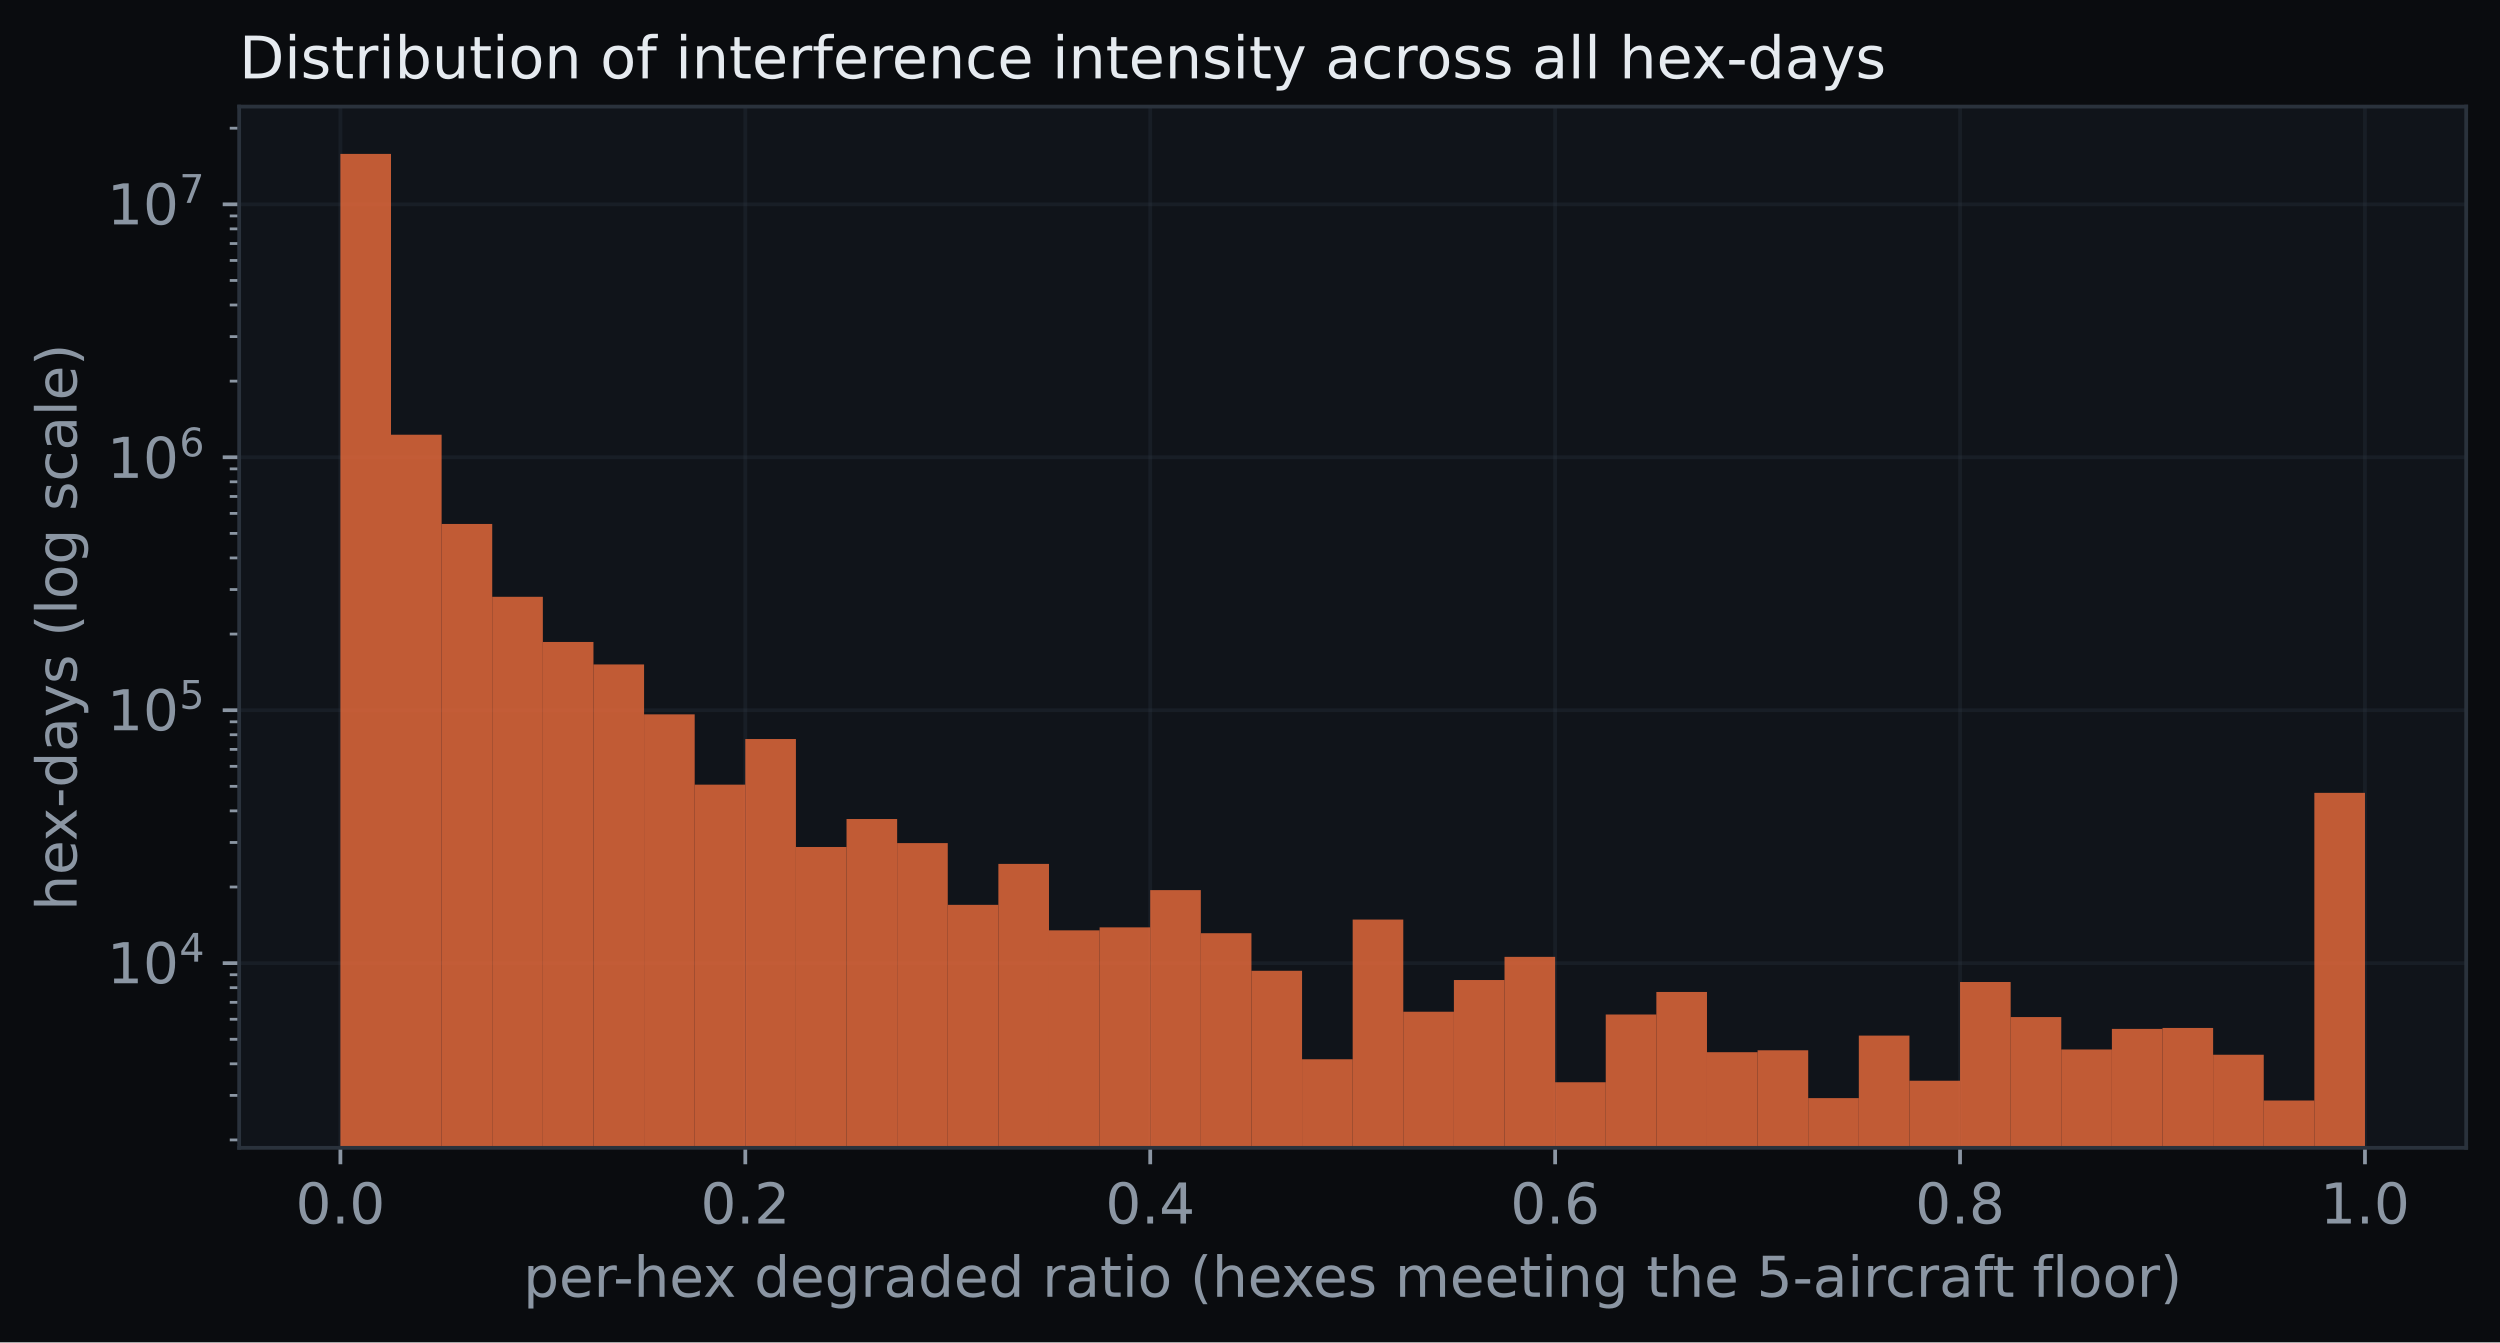
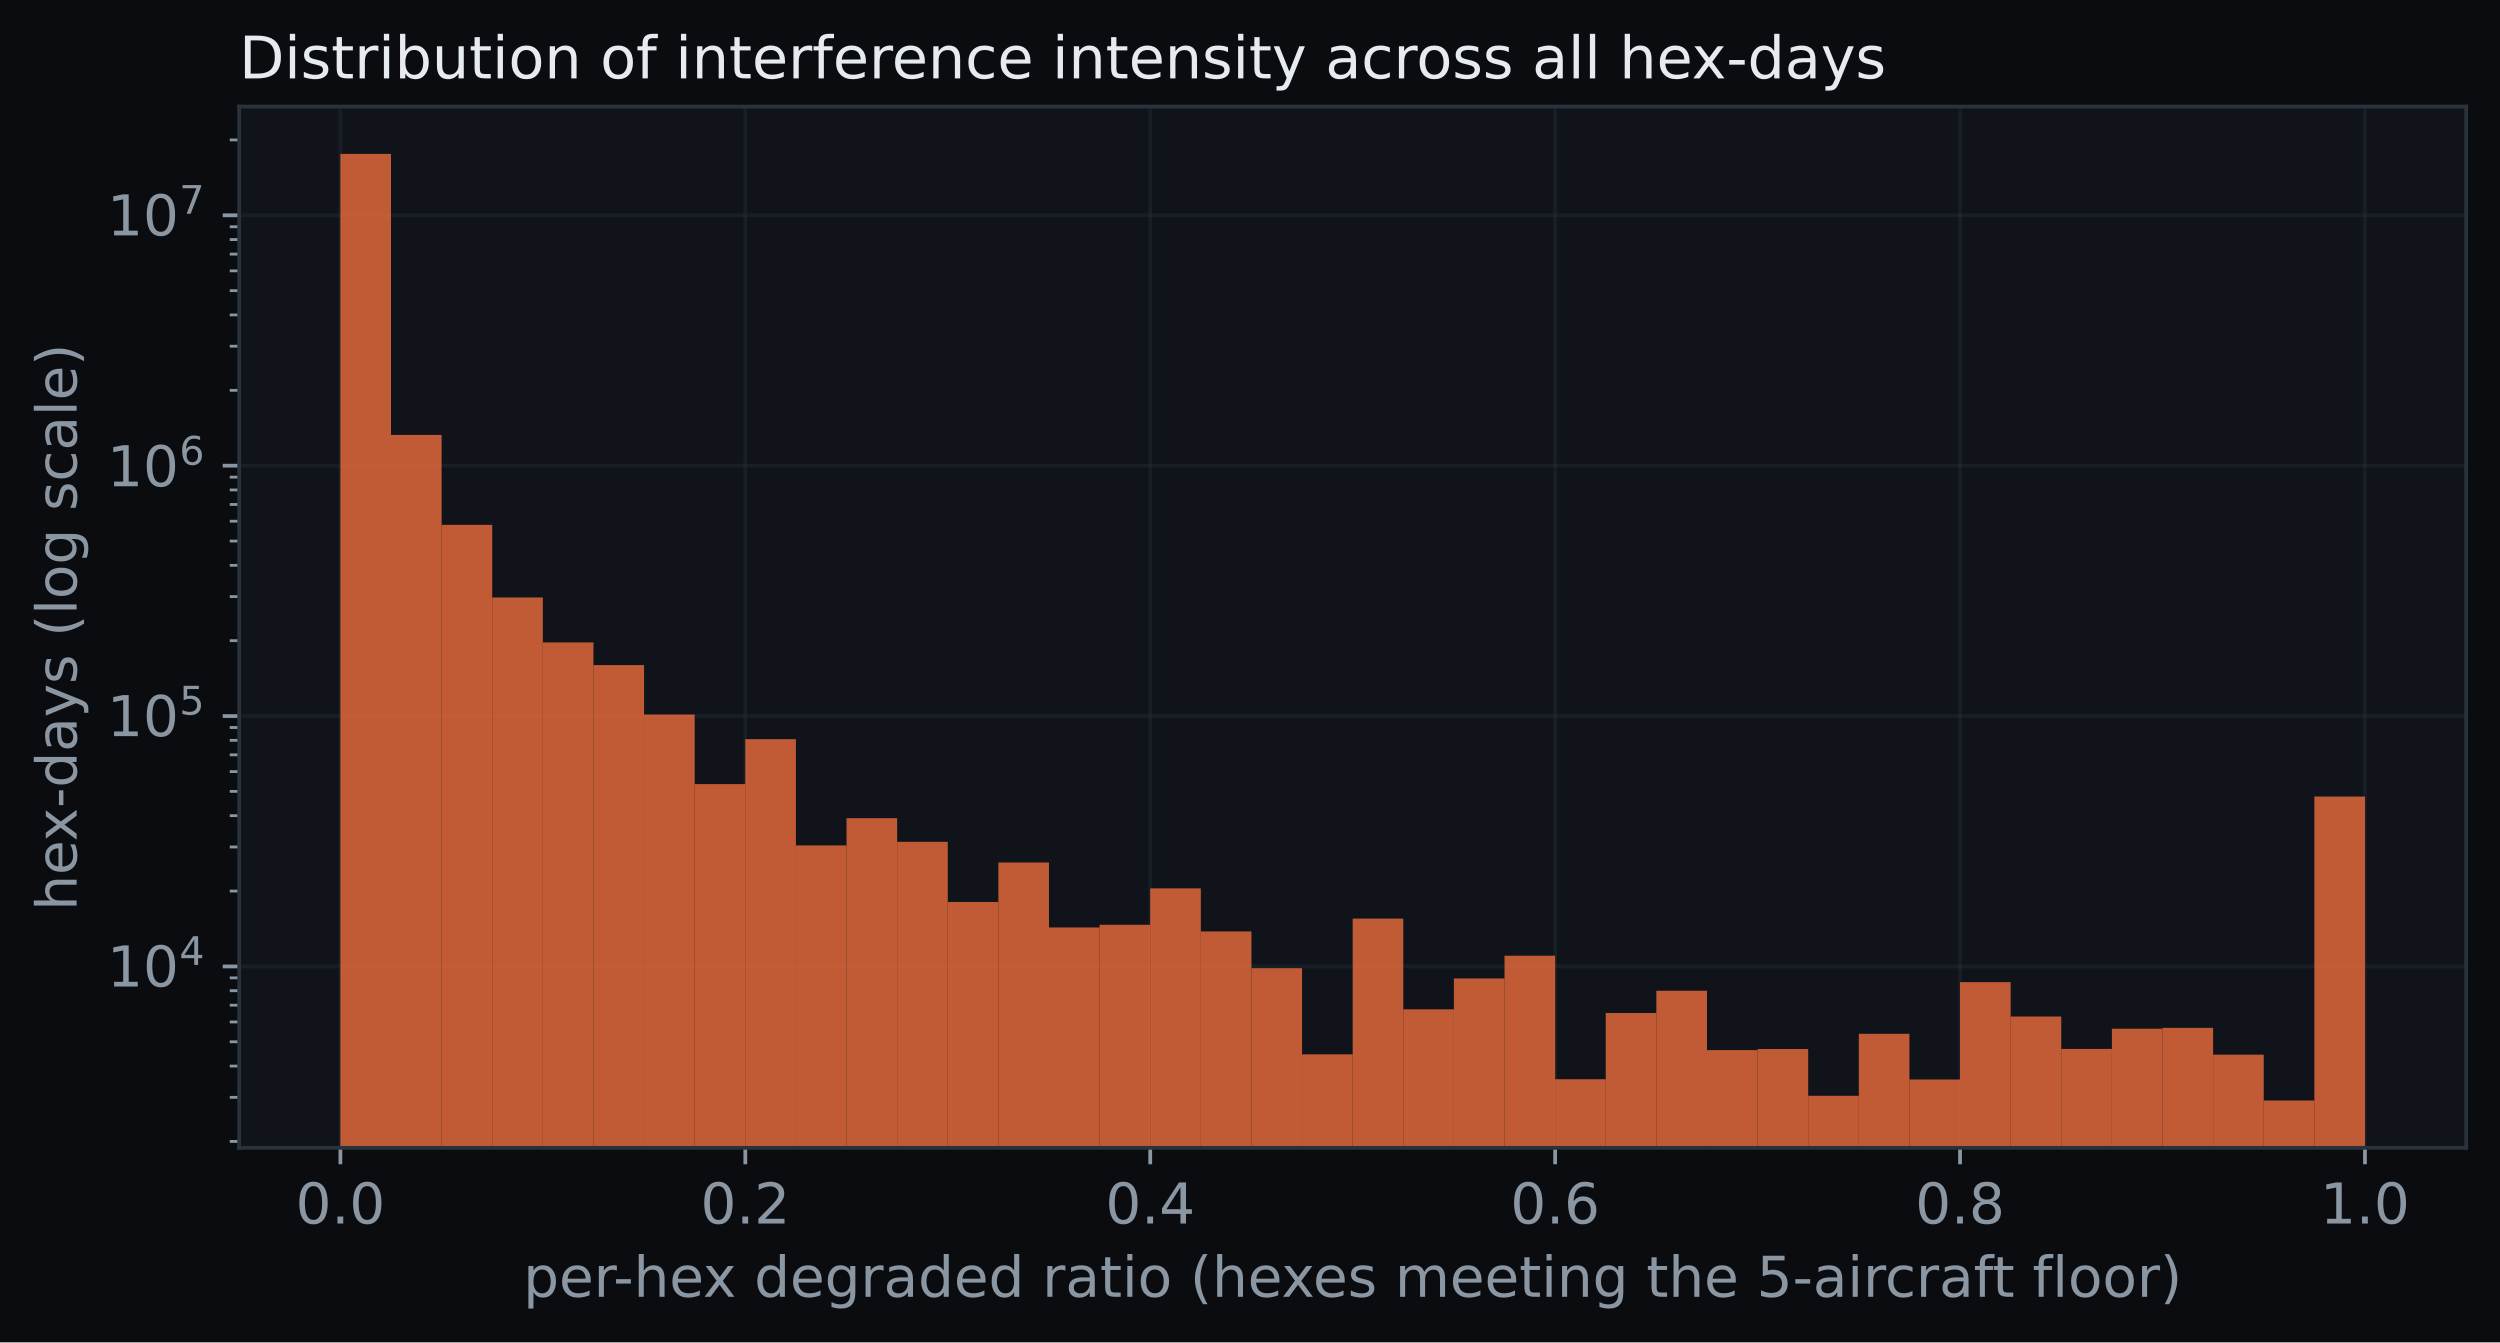
<svg xmlns="http://www.w3.org/2000/svg" xmlns:xlink="http://www.w3.org/1999/xlink" width="532.434pt" height="285.886pt" viewBox="0 0 532.434 285.886" version="1.1">
  <defs>
    <style type="text/css">*{stroke-linejoin: round; stroke-linecap: butt}</style>
  </defs>
  <g id="figure_1">
    <g id="patch_1">
      <path d="M 0 285.886  L 532.434 285.886  L 532.434 0  L 0 0  z " style="fill: #0a0c0f" />
    </g>
    <g id="axes_1">
      <g id="patch_2">
        <path d="M 50.934 244.458  L 525.234 244.458  L 525.234 22.698  L 50.934 22.698  z " style="fill: #10141a" />
      </g>
      <g id="matplotlib.axis_1">
        <g id="xtick_1">
          <g id="line2d_1">
-             <path d="M 72.493 244.458  L 72.493 22.698  " clip-path="url(#p8e38c78b5c)" style="fill: none; stroke: #2a323c; stroke-opacity: 0.35; stroke-width: 0.8; stroke-linecap: square" />
+             <path d="M 72.493 244.458  L 72.493 22.698  " clip-path="url(#pd942d02efc)" style="fill: none; stroke: #2a323c; stroke-opacity: 0.35; stroke-width: 0.8; stroke-linecap: square" />
          </g>
          <g id="line2d_2">
            <defs>
-               <path id="ma7901c1698" d="M 0 0  L 0 3.5  " style="stroke: #8b96a3; stroke-width: 0.8" />
+               <path id="mb2990674cd" d="M 0 0  L 0 3.5  " style="stroke: #8b96a3; stroke-width: 0.8" />
            </defs>
            <g>
-               <use xlink:href="#ma7901c1698" x="72.493" y="244.458" style="fill: #8b96a3; stroke: #8b96a3; stroke-width: 0.8" />
+               <use xlink:href="#mb2990674cd" x="72.493" y="244.458" style="fill: #8b96a3; stroke: #8b96a3; stroke-width: 0.8" />
            </g>
          </g>
          <g id="text_1">
            <text style="font-size: 12px; font-family: 'DejaVu Sans'; text-anchor: middle; fill: #8b96a3" x="72.493" y="260.576" transform="rotate(-0 72.49284 260.5762)">0.0</text>
          </g>
        </g>
        <g id="xtick_2">
          <g id="line2d_3">
-             <path d="M 158.729 244.458  L 158.729 22.698  " clip-path="url(#p8e38c78b5c)" style="fill: none; stroke: #2a323c; stroke-opacity: 0.35; stroke-width: 0.8; stroke-linecap: square" />
+             <path d="M 158.729 244.458  L 158.729 22.698  " clip-path="url(#pd942d02efc)" style="fill: none; stroke: #2a323c; stroke-opacity: 0.35; stroke-width: 0.8; stroke-linecap: square" />
          </g>
          <g id="line2d_4">
            <g>
-               <use xlink:href="#ma7901c1698" x="158.729" y="244.458" style="fill: #8b96a3; stroke: #8b96a3; stroke-width: 0.8" />
+               <use xlink:href="#mb2990674cd" x="158.729" y="244.458" style="fill: #8b96a3; stroke: #8b96a3; stroke-width: 0.8" />
            </g>
          </g>
          <g id="text_2">
            <text style="font-size: 12px; font-family: 'DejaVu Sans'; text-anchor: middle; fill: #8b96a3" x="158.729" y="260.576" transform="rotate(-0 158.7292 260.5762)">0.2</text>
          </g>
        </g>
        <g id="xtick_3">
          <g id="line2d_5">
-             <path d="M 244.966 244.458  L 244.966 22.698  " clip-path="url(#p8e38c78b5c)" style="fill: none; stroke: #2a323c; stroke-opacity: 0.35; stroke-width: 0.8; stroke-linecap: square" />
+             <path d="M 244.966 244.458  L 244.966 22.698  " clip-path="url(#pd942d02efc)" style="fill: none; stroke: #2a323c; stroke-opacity: 0.35; stroke-width: 0.8; stroke-linecap: square" />
          </g>
          <g id="line2d_6">
            <g>
-               <use xlink:href="#ma7901c1698" x="244.966" y="244.458" style="fill: #8b96a3; stroke: #8b96a3; stroke-width: 0.8" />
+               <use xlink:href="#mb2990674cd" x="244.966" y="244.458" style="fill: #8b96a3; stroke: #8b96a3; stroke-width: 0.8" />
            </g>
          </g>
          <g id="text_3">
            <text style="font-size: 12px; font-family: 'DejaVu Sans'; text-anchor: middle; fill: #8b96a3" x="244.966" y="260.576" transform="rotate(-0 244.9656 260.5762)">0.4</text>
          </g>
        </g>
        <g id="xtick_4">
          <g id="line2d_7">
-             <path d="M 331.202 244.458  L 331.202 22.698  " clip-path="url(#p8e38c78b5c)" style="fill: none; stroke: #2a323c; stroke-opacity: 0.35; stroke-width: 0.8; stroke-linecap: square" />
+             <path d="M 331.202 244.458  L 331.202 22.698  " clip-path="url(#pd942d02efc)" style="fill: none; stroke: #2a323c; stroke-opacity: 0.35; stroke-width: 0.8; stroke-linecap: square" />
          </g>
          <g id="line2d_8">
            <g>
-               <use xlink:href="#ma7901c1698" x="331.202" y="244.458" style="fill: #8b96a3; stroke: #8b96a3; stroke-width: 0.8" />
+               <use xlink:href="#mb2990674cd" x="331.202" y="244.458" style="fill: #8b96a3; stroke: #8b96a3; stroke-width: 0.8" />
            </g>
          </g>
          <g id="text_4">
            <text style="font-size: 12px; font-family: 'DejaVu Sans'; text-anchor: middle; fill: #8b96a3" x="331.202" y="260.576" transform="rotate(-0 331.2019 260.5762)">0.6</text>
          </g>
        </g>
        <g id="xtick_5">
          <g id="line2d_9">
-             <path d="M 417.438 244.458  L 417.438 22.698  " clip-path="url(#p8e38c78b5c)" style="fill: none; stroke: #2a323c; stroke-opacity: 0.35; stroke-width: 0.8; stroke-linecap: square" />
+             <path d="M 417.438 244.458  L 417.438 22.698  " clip-path="url(#pd942d02efc)" style="fill: none; stroke: #2a323c; stroke-opacity: 0.35; stroke-width: 0.8; stroke-linecap: square" />
          </g>
          <g id="line2d_10">
            <g>
-               <use xlink:href="#ma7901c1698" x="417.438" y="244.458" style="fill: #8b96a3; stroke: #8b96a3; stroke-width: 0.8" />
+               <use xlink:href="#mb2990674cd" x="417.438" y="244.458" style="fill: #8b96a3; stroke: #8b96a3; stroke-width: 0.8" />
            </g>
          </g>
          <g id="text_5">
            <text style="font-size: 12px; font-family: 'DejaVu Sans'; text-anchor: middle; fill: #8b96a3" x="417.438" y="260.576" transform="rotate(-0 417.4383 260.5762)">0.8</text>
          </g>
        </g>
        <g id="xtick_6">
          <g id="line2d_11">
-             <path d="M 503.675 244.458  L 503.675 22.698  " clip-path="url(#p8e38c78b5c)" style="fill: none; stroke: #2a323c; stroke-opacity: 0.35; stroke-width: 0.8; stroke-linecap: square" />
+             <path d="M 503.675 244.458  L 503.675 22.698  " clip-path="url(#pd942d02efc)" style="fill: none; stroke: #2a323c; stroke-opacity: 0.35; stroke-width: 0.8; stroke-linecap: square" />
          </g>
          <g id="line2d_12">
            <g>
-               <use xlink:href="#ma7901c1698" x="503.675" y="244.458" style="fill: #8b96a3; stroke: #8b96a3; stroke-width: 0.8" />
+               <use xlink:href="#mb2990674cd" x="503.675" y="244.458" style="fill: #8b96a3; stroke: #8b96a3; stroke-width: 0.8" />
            </g>
          </g>
          <g id="text_6">
            <text style="font-size: 12px; font-family: 'DejaVu Sans'; text-anchor: middle; fill: #8b96a3" x="503.675" y="260.576" transform="rotate(-0 503.6747 260.5762)">1.0</text>
          </g>
        </g>
        <g id="text_7">
          <text style="font-size: 12px; font-family: 'DejaVu Sans'; text-anchor: middle; fill: #8b96a3" x="288.084" y="276.19" transform="rotate(-0 288.0838 276.1899)">per-hex degraded ratio (hexes meeting the 5-aircraft floor)</text>
        </g>
      </g>
      <g id="matplotlib.axis_2">
        <g id="ytick_1">
          <g id="line2d_13">
-             <path d="M 50.934 205.126  L 525.234 205.126  " clip-path="url(#p8e38c78b5c)" style="fill: none; stroke: #2a323c; stroke-opacity: 0.35; stroke-width: 0.8; stroke-linecap: square" />
+             <path d="M 50.934 205.823  L 525.234 205.823  " clip-path="url(#pd942d02efc)" style="fill: none; stroke: #2a323c; stroke-opacity: 0.35; stroke-width: 0.8; stroke-linecap: square" />
          </g>
          <g id="line2d_14">
            <defs>
-               <path id="mc29088af38" d="M 0 0  L -3.5 0  " style="stroke: #8b96a3; stroke-width: 0.8" />
+               <path id="m1f7f81fee7" d="M 0 0  L -3.5 0  " style="stroke: #8b96a3; stroke-width: 0.8" />
            </defs>
            <g>
-               <use xlink:href="#mc29088af38" x="50.934" y="205.126" style="fill: #8b96a3; stroke: #8b96a3; stroke-width: 0.8" />
+               <use xlink:href="#m1f7f81fee7" x="50.934" y="205.823" style="fill: #8b96a3; stroke: #8b96a3; stroke-width: 0.8" />
            </g>
          </g>
          <g id="text_8">
-             <g style="fill: #8b96a3" transform="translate(22.81375 209.6846)">
+             <g style="fill: #8b96a3" transform="translate(22.81375 210.3822)">
              <text>
                <tspan x="0" y="-0.281" style="font-size: 12px; font-family: 'DejaVu Sans'; fill: #8b96a3">1</tspan>
                <tspan x="7.635" y="-0.281" style="font-size: 12px; font-family: 'DejaVu Sans'; fill: #8b96a3">0</tspan>
                <tspan x="15.384" y="-4.875" style="font-size: 8.4px; font-family: 'DejaVu Sans'; fill: #8b96a3">4</tspan>
              </text>
            </g>
          </g>
        </g>
        <g id="ytick_2">
          <g id="line2d_15">
-             <path d="M 50.934 151.256  L 525.234 151.256  " clip-path="url(#p8e38c78b5c)" style="fill: none; stroke: #2a323c; stroke-opacity: 0.35; stroke-width: 0.8; stroke-linecap: square" />
+             <path d="M 50.934 152.5  L 525.234 152.5  " clip-path="url(#pd942d02efc)" style="fill: none; stroke: #2a323c; stroke-opacity: 0.35; stroke-width: 0.8; stroke-linecap: square" />
          </g>
          <g id="line2d_16">
            <g>
-               <use xlink:href="#mc29088af38" x="50.934" y="151.256" style="fill: #8b96a3; stroke: #8b96a3; stroke-width: 0.8" />
+               <use xlink:href="#m1f7f81fee7" x="50.934" y="152.5" style="fill: #8b96a3; stroke: #8b96a3; stroke-width: 0.8" />
            </g>
          </g>
          <g id="text_9">
-             <g style="fill: #8b96a3" transform="translate(22.81375 155.8153)">
+             <g style="fill: #8b96a3" transform="translate(22.81375 157.0595)">
              <text>
                <tspan x="0" y="-0.281" style="font-size: 12px; font-family: 'DejaVu Sans'; fill: #8b96a3">1</tspan>
                <tspan x="7.635" y="-0.281" style="font-size: 12px; font-family: 'DejaVu Sans'; fill: #8b96a3">0</tspan>
                <tspan x="15.384" y="-4.875" style="font-size: 8.4px; font-family: 'DejaVu Sans'; fill: #8b96a3">5</tspan>
              </text>
            </g>
          </g>
        </g>
        <g id="ytick_3">
          <g id="line2d_17">
-             <path d="M 50.934 97.387  L 525.234 97.387  " clip-path="url(#p8e38c78b5c)" style="fill: none; stroke: #2a323c; stroke-opacity: 0.35; stroke-width: 0.8; stroke-linecap: square" />
+             <path d="M 50.934 99.178  L 525.234 99.178  " clip-path="url(#pd942d02efc)" style="fill: none; stroke: #2a323c; stroke-opacity: 0.35; stroke-width: 0.8; stroke-linecap: square" />
          </g>
          <g id="line2d_18">
            <g>
-               <use xlink:href="#mc29088af38" x="50.934" y="97.387" style="fill: #8b96a3; stroke: #8b96a3; stroke-width: 0.8" />
+               <use xlink:href="#m1f7f81fee7" x="50.934" y="99.178" style="fill: #8b96a3; stroke: #8b96a3; stroke-width: 0.8" />
            </g>
          </g>
          <g id="text_10">
-             <g style="fill: #8b96a3" transform="translate(22.81375 101.946)">
+             <g style="fill: #8b96a3" transform="translate(22.81375 103.7367)">
              <text>
                <tspan x="0" y="-0.172" style="font-size: 12px; font-family: 'DejaVu Sans'; fill: #8b96a3">1</tspan>
                <tspan x="7.635" y="-0.172" style="font-size: 12px; font-family: 'DejaVu Sans'; fill: #8b96a3">0</tspan>
                <tspan x="15.384" y="-4.766" style="font-size: 8.4px; font-family: 'DejaVu Sans'; fill: #8b96a3">6</tspan>
              </text>
            </g>
          </g>
        </g>
        <g id="ytick_4">
          <g id="line2d_19">
-             <path d="M 50.934 43.518  L 525.234 43.518  " clip-path="url(#p8e38c78b5c)" style="fill: none; stroke: #2a323c; stroke-opacity: 0.35; stroke-width: 0.8; stroke-linecap: square" />
+             <path d="M 50.934 45.855  L 525.234 45.855  " clip-path="url(#pd942d02efc)" style="fill: none; stroke: #2a323c; stroke-opacity: 0.35; stroke-width: 0.8; stroke-linecap: square" />
          </g>
          <g id="line2d_20">
            <g>
-               <use xlink:href="#mc29088af38" x="50.934" y="43.518" style="fill: #8b96a3; stroke: #8b96a3; stroke-width: 0.8" />
+               <use xlink:href="#m1f7f81fee7" x="50.934" y="45.855" style="fill: #8b96a3; stroke: #8b96a3; stroke-width: 0.8" />
            </g>
          </g>
          <g id="text_11">
-             <g style="fill: #8b96a3" transform="translate(22.81375 48.07674)">
+             <g style="fill: #8b96a3" transform="translate(22.81375 50.41397)">
              <text>
                <tspan x="0" y="-0.281" style="font-size: 12px; font-family: 'DejaVu Sans'; fill: #8b96a3">1</tspan>
                <tspan x="7.635" y="-0.281" style="font-size: 12px; font-family: 'DejaVu Sans'; fill: #8b96a3">0</tspan>
                <tspan x="15.384" y="-4.875" style="font-size: 8.4px; font-family: 'DejaVu Sans'; fill: #8b96a3">7</tspan>
              </text>
            </g>
          </g>
        </g>
        <g id="ytick_5">
          <g id="line2d_21">
            <defs>
-               <path id="m118304655d" d="M 0 0  L -2 0  " style="stroke: #8b96a3; stroke-width: 0.6" />
+               <path id="mdaaac00331" d="M 0 0  L -2 0  " style="stroke: #8b96a3; stroke-width: 0.6" />
            </defs>
            <g>
-               <use xlink:href="#m118304655d" x="50.934" y="242.779" style="fill: #8b96a3; stroke: #8b96a3; stroke-width: 0.6" />
+               <use xlink:href="#mdaaac00331" x="50.934" y="243.094" style="fill: #8b96a3; stroke: #8b96a3; stroke-width: 0.6" />
            </g>
          </g>
        </g>
        <g id="ytick_6">
          <g id="line2d_22">
            <g>
-               <use xlink:href="#m118304655d" x="50.934" y="233.293" style="fill: #8b96a3; stroke: #8b96a3; stroke-width: 0.6" />
+               <use xlink:href="#mdaaac00331" x="50.934" y="233.704" style="fill: #8b96a3; stroke: #8b96a3; stroke-width: 0.6" />
            </g>
          </g>
        </g>
        <g id="ytick_7">
          <g id="line2d_23">
            <g>
-               <use xlink:href="#m118304655d" x="50.934" y="226.562" style="fill: #8b96a3; stroke: #8b96a3; stroke-width: 0.6" />
+               <use xlink:href="#mdaaac00331" x="50.934" y="227.042" style="fill: #8b96a3; stroke: #8b96a3; stroke-width: 0.6" />
            </g>
          </g>
        </g>
        <g id="ytick_8">
          <g id="line2d_24">
            <g>
-               <use xlink:href="#m118304655d" x="50.934" y="221.342" style="fill: #8b96a3; stroke: #8b96a3; stroke-width: 0.6" />
+               <use xlink:href="#mdaaac00331" x="50.934" y="221.875" style="fill: #8b96a3; stroke: #8b96a3; stroke-width: 0.6" />
            </g>
          </g>
        </g>
        <g id="ytick_9">
          <g id="line2d_25">
            <g>
-               <use xlink:href="#m118304655d" x="50.934" y="217.076" style="fill: #8b96a3; stroke: #8b96a3; stroke-width: 0.6" />
+               <use xlink:href="#mdaaac00331" x="50.934" y="217.653" style="fill: #8b96a3; stroke: #8b96a3; stroke-width: 0.6" />
            </g>
          </g>
        </g>
        <g id="ytick_10">
          <g id="line2d_26">
            <g>
-               <use xlink:href="#m118304655d" x="50.934" y="213.47" style="fill: #8b96a3; stroke: #8b96a3; stroke-width: 0.6" />
+               <use xlink:href="#mdaaac00331" x="50.934" y="214.083" style="fill: #8b96a3; stroke: #8b96a3; stroke-width: 0.6" />
            </g>
          </g>
        </g>
        <g id="ytick_11">
          <g id="line2d_27">
            <g>
-               <use xlink:href="#m118304655d" x="50.934" y="210.346" style="fill: #8b96a3; stroke: #8b96a3; stroke-width: 0.6" />
+               <use xlink:href="#mdaaac00331" x="50.934" y="210.991" style="fill: #8b96a3; stroke: #8b96a3; stroke-width: 0.6" />
            </g>
          </g>
        </g>
        <g id="ytick_12">
          <g id="line2d_28">
            <g>
-               <use xlink:href="#m118304655d" x="50.934" y="207.59" style="fill: #8b96a3; stroke: #8b96a3; stroke-width: 0.6" />
+               <use xlink:href="#mdaaac00331" x="50.934" y="208.263" style="fill: #8b96a3; stroke: #8b96a3; stroke-width: 0.6" />
            </g>
          </g>
        </g>
        <g id="ytick_13">
          <g id="line2d_29">
            <g>
-               <use xlink:href="#m118304655d" x="50.934" y="188.909" style="fill: #8b96a3; stroke: #8b96a3; stroke-width: 0.6" />
+               <use xlink:href="#mdaaac00331" x="50.934" y="189.771" style="fill: #8b96a3; stroke: #8b96a3; stroke-width: 0.6" />
            </g>
          </g>
        </g>
        <g id="ytick_14">
          <g id="line2d_30">
            <g>
-               <use xlink:href="#m118304655d" x="50.934" y="179.423" style="fill: #8b96a3; stroke: #8b96a3; stroke-width: 0.6" />
+               <use xlink:href="#mdaaac00331" x="50.934" y="180.382" style="fill: #8b96a3; stroke: #8b96a3; stroke-width: 0.6" />
            </g>
          </g>
        </g>
        <g id="ytick_15">
          <g id="line2d_31">
            <g>
-               <use xlink:href="#m118304655d" x="50.934" y="172.693" style="fill: #8b96a3; stroke: #8b96a3; stroke-width: 0.6" />
+               <use xlink:href="#mdaaac00331" x="50.934" y="173.72" style="fill: #8b96a3; stroke: #8b96a3; stroke-width: 0.6" />
            </g>
          </g>
        </g>
        <g id="ytick_16">
          <g id="line2d_32">
            <g>
-               <use xlink:href="#m118304655d" x="50.934" y="167.473" style="fill: #8b96a3; stroke: #8b96a3; stroke-width: 0.6" />
+               <use xlink:href="#mdaaac00331" x="50.934" y="168.552" style="fill: #8b96a3; stroke: #8b96a3; stroke-width: 0.6" />
            </g>
          </g>
        </g>
        <g id="ytick_17">
          <g id="line2d_33">
            <g>
-               <use xlink:href="#m118304655d" x="50.934" y="163.207" style="fill: #8b96a3; stroke: #8b96a3; stroke-width: 0.6" />
+               <use xlink:href="#mdaaac00331" x="50.934" y="164.33" style="fill: #8b96a3; stroke: #8b96a3; stroke-width: 0.6" />
            </g>
          </g>
        </g>
        <g id="ytick_18">
          <g id="line2d_34">
            <g>
-               <use xlink:href="#m118304655d" x="50.934" y="159.601" style="fill: #8b96a3; stroke: #8b96a3; stroke-width: 0.6" />
+               <use xlink:href="#mdaaac00331" x="50.934" y="160.76" style="fill: #8b96a3; stroke: #8b96a3; stroke-width: 0.6" />
            </g>
          </g>
        </g>
        <g id="ytick_19">
          <g id="line2d_35">
            <g>
-               <use xlink:href="#m118304655d" x="50.934" y="156.477" style="fill: #8b96a3; stroke: #8b96a3; stroke-width: 0.6" />
+               <use xlink:href="#mdaaac00331" x="50.934" y="157.668" style="fill: #8b96a3; stroke: #8b96a3; stroke-width: 0.6" />
            </g>
          </g>
        </g>
        <g id="ytick_20">
          <g id="line2d_36">
            <g>
-               <use xlink:href="#m118304655d" x="50.934" y="153.721" style="fill: #8b96a3; stroke: #8b96a3; stroke-width: 0.6" />
+               <use xlink:href="#mdaaac00331" x="50.934" y="154.94" style="fill: #8b96a3; stroke: #8b96a3; stroke-width: 0.6" />
            </g>
          </g>
        </g>
        <g id="ytick_21">
          <g id="line2d_37">
            <g>
-               <use xlink:href="#m118304655d" x="50.934" y="135.04" style="fill: #8b96a3; stroke: #8b96a3; stroke-width: 0.6" />
+               <use xlink:href="#mdaaac00331" x="50.934" y="136.449" style="fill: #8b96a3; stroke: #8b96a3; stroke-width: 0.6" />
            </g>
          </g>
        </g>
        <g id="ytick_22">
          <g id="line2d_38">
            <g>
-               <use xlink:href="#m118304655d" x="50.934" y="125.554" style="fill: #8b96a3; stroke: #8b96a3; stroke-width: 0.6" />
+               <use xlink:href="#mdaaac00331" x="50.934" y="127.059" style="fill: #8b96a3; stroke: #8b96a3; stroke-width: 0.6" />
            </g>
          </g>
        </g>
        <g id="ytick_23">
          <g id="line2d_39">
            <g>
-               <use xlink:href="#m118304655d" x="50.934" y="118.824" style="fill: #8b96a3; stroke: #8b96a3; stroke-width: 0.6" />
+               <use xlink:href="#mdaaac00331" x="50.934" y="120.397" style="fill: #8b96a3; stroke: #8b96a3; stroke-width: 0.6" />
            </g>
          </g>
        </g>
        <g id="ytick_24">
          <g id="line2d_40">
            <g>
-               <use xlink:href="#m118304655d" x="50.934" y="113.603" style="fill: #8b96a3; stroke: #8b96a3; stroke-width: 0.6" />
+               <use xlink:href="#mdaaac00331" x="50.934" y="115.229" style="fill: #8b96a3; stroke: #8b96a3; stroke-width: 0.6" />
            </g>
          </g>
        </g>
        <g id="ytick_25">
          <g id="line2d_41">
            <g>
-               <use xlink:href="#m118304655d" x="50.934" y="109.338" style="fill: #8b96a3; stroke: #8b96a3; stroke-width: 0.6" />
+               <use xlink:href="#mdaaac00331" x="50.934" y="111.007" style="fill: #8b96a3; stroke: #8b96a3; stroke-width: 0.6" />
            </g>
          </g>
        </g>
        <g id="ytick_26">
          <g id="line2d_42">
            <g>
-               <use xlink:href="#m118304655d" x="50.934" y="105.731" style="fill: #8b96a3; stroke: #8b96a3; stroke-width: 0.6" />
+               <use xlink:href="#mdaaac00331" x="50.934" y="107.437" style="fill: #8b96a3; stroke: #8b96a3; stroke-width: 0.6" />
            </g>
          </g>
        </g>
        <g id="ytick_27">
          <g id="line2d_43">
            <g>
-               <use xlink:href="#m118304655d" x="50.934" y="102.607" style="fill: #8b96a3; stroke: #8b96a3; stroke-width: 0.6" />
+               <use xlink:href="#mdaaac00331" x="50.934" y="104.345" style="fill: #8b96a3; stroke: #8b96a3; stroke-width: 0.6" />
            </g>
          </g>
        </g>
        <g id="ytick_28">
          <g id="line2d_44">
            <g>
-               <use xlink:href="#m118304655d" x="50.934" y="99.852" style="fill: #8b96a3; stroke: #8b96a3; stroke-width: 0.6" />
+               <use xlink:href="#mdaaac00331" x="50.934" y="101.618" style="fill: #8b96a3; stroke: #8b96a3; stroke-width: 0.6" />
            </g>
          </g>
        </g>
        <g id="ytick_29">
          <g id="line2d_45">
            <g>
-               <use xlink:href="#m118304655d" x="50.934" y="81.171" style="fill: #8b96a3; stroke: #8b96a3; stroke-width: 0.6" />
+               <use xlink:href="#mdaaac00331" x="50.934" y="83.126" style="fill: #8b96a3; stroke: #8b96a3; stroke-width: 0.6" />
            </g>
          </g>
        </g>
        <g id="ytick_30">
          <g id="line2d_46">
            <g>
-               <use xlink:href="#m118304655d" x="50.934" y="71.685" style="fill: #8b96a3; stroke: #8b96a3; stroke-width: 0.6" />
+               <use xlink:href="#mdaaac00331" x="50.934" y="73.736" style="fill: #8b96a3; stroke: #8b96a3; stroke-width: 0.6" />
            </g>
          </g>
        </g>
        <g id="ytick_31">
          <g id="line2d_47">
            <g>
-               <use xlink:href="#m118304655d" x="50.934" y="64.954" style="fill: #8b96a3; stroke: #8b96a3; stroke-width: 0.6" />
+               <use xlink:href="#mdaaac00331" x="50.934" y="67.074" style="fill: #8b96a3; stroke: #8b96a3; stroke-width: 0.6" />
            </g>
          </g>
        </g>
        <g id="ytick_32">
          <g id="line2d_48">
            <g>
-               <use xlink:href="#m118304655d" x="50.934" y="59.734" style="fill: #8b96a3; stroke: #8b96a3; stroke-width: 0.6" />
+               <use xlink:href="#mdaaac00331" x="50.934" y="61.907" style="fill: #8b96a3; stroke: #8b96a3; stroke-width: 0.6" />
            </g>
          </g>
        </g>
        <g id="ytick_33">
          <g id="line2d_49">
            <g>
-               <use xlink:href="#m118304655d" x="50.934" y="55.469" style="fill: #8b96a3; stroke: #8b96a3; stroke-width: 0.6" />
+               <use xlink:href="#mdaaac00331" x="50.934" y="57.684" style="fill: #8b96a3; stroke: #8b96a3; stroke-width: 0.6" />
            </g>
          </g>
        </g>
        <g id="ytick_34">
          <g id="line2d_50">
            <g>
-               <use xlink:href="#m118304655d" x="50.934" y="51.862" style="fill: #8b96a3; stroke: #8b96a3; stroke-width: 0.6" />
+               <use xlink:href="#mdaaac00331" x="50.934" y="54.115" style="fill: #8b96a3; stroke: #8b96a3; stroke-width: 0.6" />
            </g>
          </g>
        </g>
        <g id="ytick_35">
          <g id="line2d_51">
            <g>
-               <use xlink:href="#m118304655d" x="50.934" y="48.738" style="fill: #8b96a3; stroke: #8b96a3; stroke-width: 0.6" />
+               <use xlink:href="#mdaaac00331" x="50.934" y="51.022" style="fill: #8b96a3; stroke: #8b96a3; stroke-width: 0.6" />
            </g>
          </g>
        </g>
        <g id="ytick_36">
          <g id="line2d_52">
            <g>
-               <use xlink:href="#m118304655d" x="50.934" y="45.983" style="fill: #8b96a3; stroke: #8b96a3; stroke-width: 0.6" />
+               <use xlink:href="#mdaaac00331" x="50.934" y="48.295" style="fill: #8b96a3; stroke: #8b96a3; stroke-width: 0.6" />
            </g>
          </g>
        </g>
        <g id="ytick_37">
          <g id="line2d_53">
            <g>
-               <use xlink:href="#m118304655d" x="50.934" y="27.301" style="fill: #8b96a3; stroke: #8b96a3; stroke-width: 0.6" />
+               <use xlink:href="#mdaaac00331" x="50.934" y="29.803" style="fill: #8b96a3; stroke: #8b96a3; stroke-width: 0.6" />
            </g>
          </g>
        </g>
        <g id="text_12">
          <text style="font-size: 12px; font-family: 'DejaVu Sans'; text-anchor: middle; fill: #8b96a3" x="16.318" y="133.578" transform="rotate(-90 16.31812 133.578)">hex-days (log scale)</text>
        </g>
      </g>
      <g id="patch_3">
-         <path d="M 72.493 54289.897  L 83.272 54289.897  L 83.272 32.778  L 72.493 32.778  z " clip-path="url(#p8e38c78b5c)" style="fill: #e0673a; opacity: 0.85" />
+         <path d="M 72.493 53741.864  L 83.272 53741.864  L 83.272 32.778  L 72.493 32.778  z " clip-path="url(#pd942d02efc)" style="fill: #e0673a; opacity: 0.85" />
      </g>
      <g id="patch_4">
-         <path d="M 83.272 54289.897  L 94.052 54289.897  L 94.052 92.583  L 83.272 92.583  z " clip-path="url(#p8e38c78b5c)" style="fill: #e0673a; opacity: 0.85" />
+         <path d="M 83.272 53741.864  L 94.052 53741.864  L 94.052 92.627  L 83.272 92.627  z " clip-path="url(#pd942d02efc)" style="fill: #e0673a; opacity: 0.85" />
      </g>
      <g id="patch_5">
-         <path d="M 94.052 54289.897  L 104.831 54289.897  L 104.831 111.589  L 94.052 111.589  z " clip-path="url(#p8e38c78b5c)" style="fill: #e0673a; opacity: 0.85" />
+         <path d="M 94.052 53741.864  L 104.831 53741.864  L 104.831 111.783  L 94.052 111.783  z " clip-path="url(#pd942d02efc)" style="fill: #e0673a; opacity: 0.85" />
      </g>
      <g id="patch_6">
-         <path d="M 104.831 54289.897  L 115.611 54289.897  L 115.611 127.103  L 104.831 127.103  z " clip-path="url(#p8e38c78b5c)" style="fill: #e0673a; opacity: 0.85" />
+         <path d="M 104.831 53741.864  L 115.611 53741.864  L 115.611 127.244  L 104.831 127.244  z " clip-path="url(#pd942d02efc)" style="fill: #e0673a; opacity: 0.85" />
      </g>
      <g id="patch_7">
-         <path d="M 115.611 54289.897  L 126.391 54289.897  L 126.391 136.722  L 115.611 136.722  z " clip-path="url(#p8e38c78b5c)" style="fill: #e0673a; opacity: 0.85" />
+         <path d="M 115.611 53741.864  L 126.391 53741.864  L 126.391 136.819  L 115.611 136.819  z " clip-path="url(#pd942d02efc)" style="fill: #e0673a; opacity: 0.85" />
      </g>
      <g id="patch_8">
-         <path d="M 126.391 54289.897  L 137.17 54289.897  L 137.17 141.51  L 126.391 141.51  z " clip-path="url(#p8e38c78b5c)" style="fill: #e0673a; opacity: 0.85" />
+         <path d="M 126.391 53741.864  L 137.17 53741.864  L 137.17 141.646  L 126.391 141.646  z " clip-path="url(#pd942d02efc)" style="fill: #e0673a; opacity: 0.85" />
      </g>
      <g id="patch_9">
-         <path d="M 137.17 54289.897  L 147.95 54289.897  L 147.95 152.138  L 137.17 152.138  z " clip-path="url(#p8e38c78b5c)" style="fill: #e0673a; opacity: 0.85" />
+         <path d="M 137.17 53741.864  L 147.95 53741.864  L 147.95 152.18  L 137.17 152.18  z " clip-path="url(#pd942d02efc)" style="fill: #e0673a; opacity: 0.85" />
      </g>
      <g id="patch_10">
-         <path d="M 147.95 54289.897  L 158.729 54289.897  L 158.729 167.109  L 147.95 167.109  z " clip-path="url(#p8e38c78b5c)" style="fill: #e0673a; opacity: 0.85" />
+         <path d="M 147.95 53741.864  L 158.729 53741.864  L 158.729 166.992  L 147.95 166.992  z " clip-path="url(#pd942d02efc)" style="fill: #e0673a; opacity: 0.85" />
      </g>
      <g id="patch_11">
-         <path d="M 158.729 54289.897  L 169.509 54289.897  L 169.509 157.391  L 158.729 157.391  z " clip-path="url(#p8e38c78b5c)" style="fill: #e0673a; opacity: 0.85" />
+         <path d="M 158.729 53741.864  L 169.509 53741.864  L 169.509 157.424  L 158.729 157.424  z " clip-path="url(#pd942d02efc)" style="fill: #e0673a; opacity: 0.85" />
      </g>
      <g id="patch_12">
-         <path d="M 169.509 54289.897  L 180.288 54289.897  L 180.288 180.387  L 169.509 180.387  z " clip-path="url(#p8e38c78b5c)" style="fill: #e0673a; opacity: 0.85" />
+         <path d="M 169.509 53741.864  L 180.288 53741.864  L 180.288 180.052  L 169.509 180.052  z " clip-path="url(#pd942d02efc)" style="fill: #e0673a; opacity: 0.85" />
      </g>
      <g id="patch_13">
-         <path d="M 180.288 54289.897  L 191.068 54289.897  L 191.068 174.427  L 180.288 174.427  z " clip-path="url(#p8e38c78b5c)" style="fill: #e0673a; opacity: 0.85" />
+         <path d="M 180.288 53741.864  L 191.068 53741.864  L 191.068 174.254  L 180.288 174.254  z " clip-path="url(#pd942d02efc)" style="fill: #e0673a; opacity: 0.85" />
      </g>
      <g id="patch_14">
-         <path d="M 191.068 54289.897  L 201.847 54289.897  L 201.847 179.558  L 191.068 179.558  z " clip-path="url(#p8e38c78b5c)" style="fill: #e0673a; opacity: 0.85" />
+         <path d="M 191.068 53741.864  L 201.847 53741.864  L 201.847 179.285  L 191.068 179.285  z " clip-path="url(#pd942d02efc)" style="fill: #e0673a; opacity: 0.85" />
      </g>
      <g id="patch_15">
-         <path d="M 201.847 54289.897  L 212.627 54289.897  L 212.627 192.709  L 201.847 192.709  z " clip-path="url(#p8e38c78b5c)" style="fill: #e0673a; opacity: 0.85" />
+         <path d="M 201.847 53741.864  L 212.627 53741.864  L 212.627 192.098  L 201.847 192.098  z " clip-path="url(#pd942d02efc)" style="fill: #e0673a; opacity: 0.85" />
      </g>
      <g id="patch_16">
-         <path d="M 212.627 54289.897  L 223.406 54289.897  L 223.406 183.988  L 212.627 183.988  z " clip-path="url(#p8e38c78b5c)" style="fill: #e0673a; opacity: 0.85" />
+         <path d="M 212.627 53741.864  L 223.406 53741.864  L 223.406 183.688  L 212.627 183.688  z " clip-path="url(#pd942d02efc)" style="fill: #e0673a; opacity: 0.85" />
      </g>
      <g id="patch_17">
-         <path d="M 223.406 54289.897  L 234.186 54289.897  L 234.186 198.138  L 223.406 198.138  z " clip-path="url(#p8e38c78b5c)" style="fill: #e0673a; opacity: 0.85" />
+         <path d="M 223.406 53741.864  L 234.186 53741.864  L 234.186 197.527  L 223.406 197.527  z " clip-path="url(#pd942d02efc)" style="fill: #e0673a; opacity: 0.85" />
      </g>
      <g id="patch_18">
-         <path d="M 234.186 54289.897  L 244.966 54289.897  L 244.966 197.504  L 234.186 197.504  z " clip-path="url(#p8e38c78b5c)" style="fill: #e0673a; opacity: 0.85" />
+         <path d="M 234.186 53741.864  L 244.966 53741.864  L 244.966 196.953  L 234.186 196.953  z " clip-path="url(#pd942d02efc)" style="fill: #e0673a; opacity: 0.85" />
      </g>
      <g id="patch_19">
-         <path d="M 244.966 54289.897  L 255.745 54289.897  L 255.745 189.571  L 244.966 189.571  z " clip-path="url(#p8e38c78b5c)" style="fill: #e0673a; opacity: 0.85" />
+         <path d="M 244.966 53741.864  L 255.745 53741.864  L 255.745 189.198  L 244.966 189.198  z " clip-path="url(#pd942d02efc)" style="fill: #e0673a; opacity: 0.85" />
      </g>
      <g id="patch_20">
-         <path d="M 255.745 54289.897  L 266.525 54289.897  L 266.525 198.749  L 255.745 198.749  z " clip-path="url(#p8e38c78b5c)" style="fill: #e0673a; opacity: 0.85" />
+         <path d="M 255.745 53741.864  L 266.525 53741.864  L 266.525 198.373  L 255.745 198.373  z " clip-path="url(#pd942d02efc)" style="fill: #e0673a; opacity: 0.85" />
      </g>
      <g id="patch_21">
-         <path d="M 266.525 54289.897  L 277.304 54289.897  L 277.304 206.751  L 266.525 206.751  z " clip-path="url(#p8e38c78b5c)" style="fill: #e0673a; opacity: 0.85" />
+         <path d="M 266.525 53741.864  L 277.304 53741.864  L 277.304 206.201  L 266.525 206.201  z " clip-path="url(#pd942d02efc)" style="fill: #e0673a; opacity: 0.85" />
      </g>
      <g id="patch_22">
-         <path d="M 277.304 54289.897  L 288.084 54289.897  L 288.084 225.594  L 277.304 225.594  z " clip-path="url(#p8e38c78b5c)" style="fill: #e0673a; opacity: 0.85" />
+         <path d="M 277.304 53741.864  L 288.084 53741.864  L 288.084 224.542  L 277.304 224.542  z " clip-path="url(#pd942d02efc)" style="fill: #e0673a; opacity: 0.85" />
      </g>
      <g id="patch_23">
-         <path d="M 288.084 54289.897  L 298.863 54289.897  L 298.863 195.842  L 288.084 195.842  z " clip-path="url(#p8e38c78b5c)" style="fill: #e0673a; opacity: 0.85" />
+         <path d="M 288.084 53741.864  L 298.863 53741.864  L 298.863 195.637  L 288.084 195.637  z " clip-path="url(#pd942d02efc)" style="fill: #e0673a; opacity: 0.85" />
      </g>
      <g id="patch_24">
-         <path d="M 298.863 54289.897  L 309.643 54289.897  L 309.643 215.472  L 298.863 215.472  z " clip-path="url(#p8e38c78b5c)" style="fill: #e0673a; opacity: 0.85" />
+         <path d="M 298.863 53741.864  L 309.643 53741.864  L 309.643 214.959  L 298.863 214.959  z " clip-path="url(#pd942d02efc)" style="fill: #e0673a; opacity: 0.85" />
      </g>
      <g id="patch_25">
-         <path d="M 309.643 54289.897  L 320.422 54289.897  L 320.422 208.719  L 309.643 208.719  z " clip-path="url(#p8e38c78b5c)" style="fill: #e0673a; opacity: 0.85" />
+         <path d="M 309.643 53741.864  L 320.422 53741.864  L 320.422 208.382  L 309.643 208.382  z " clip-path="url(#pd942d02efc)" style="fill: #e0673a; opacity: 0.85" />
      </g>
      <g id="patch_26">
-         <path d="M 320.422 54289.897  L 331.202 54289.897  L 331.202 203.787  L 320.422 203.787  z " clip-path="url(#p8e38c78b5c)" style="fill: #e0673a; opacity: 0.85" />
+         <path d="M 320.422 53741.864  L 331.202 53741.864  L 331.202 203.542  L 320.422 203.542  z " clip-path="url(#pd942d02efc)" style="fill: #e0673a; opacity: 0.85" />
      </g>
      <g id="patch_27">
-         <path d="M 331.202 54289.897  L 341.981 54289.897  L 341.981 230.489  L 331.202 230.489  z " clip-path="url(#p8e38c78b5c)" style="fill: #e0673a; opacity: 0.85" />
+         <path d="M 331.202 53741.864  L 341.981 53741.864  L 341.981 229.845  L 331.202 229.845  z " clip-path="url(#pd942d02efc)" style="fill: #e0673a; opacity: 0.85" />
      </g>
      <g id="patch_28">
-         <path d="M 341.981 54289.897  L 352.761 54289.897  L 352.761 216.062  L 341.981 216.062  z " clip-path="url(#p8e38c78b5c)" style="fill: #e0673a; opacity: 0.85" />
+         <path d="M 341.981 53741.864  L 352.761 53741.864  L 352.761 215.742  L 341.981 215.742  z " clip-path="url(#pd942d02efc)" style="fill: #e0673a; opacity: 0.85" />
      </g>
      <g id="patch_29">
-         <path d="M 352.761 54289.897  L 363.541 54289.897  L 363.541 211.262  L 352.761 211.262  z " clip-path="url(#p8e38c78b5c)" style="fill: #e0673a; opacity: 0.85" />
+         <path d="M 352.761 53741.864  L 363.541 53741.864  L 363.541 211.005  L 352.761 211.005  z " clip-path="url(#pd942d02efc)" style="fill: #e0673a; opacity: 0.85" />
      </g>
      <g id="patch_30">
-         <path d="M 363.541 54289.897  L 374.32 54289.897  L 374.32 224.089  L 363.541 224.089  z " clip-path="url(#p8e38c78b5c)" style="fill: #e0673a; opacity: 0.85" />
+         <path d="M 363.541 53741.864  L 374.32 53741.864  L 374.32 223.645  L 363.541 223.645  z " clip-path="url(#pd942d02efc)" style="fill: #e0673a; opacity: 0.85" />
      </g>
      <g id="patch_31">
-         <path d="M 374.32 54289.897  L 385.1 54289.897  L 385.1 223.682  L 374.32 223.682  z " clip-path="url(#p8e38c78b5c)" style="fill: #e0673a; opacity: 0.85" />
+         <path d="M 374.32 53741.864  L 385.1 53741.864  L 385.1 223.416  L 374.32 223.416  z " clip-path="url(#pd942d02efc)" style="fill: #e0673a; opacity: 0.85" />
      </g>
      <g id="patch_32">
-         <path d="M 385.1 54289.897  L 395.879 54289.897  L 395.879 233.869  L 385.1 233.869  z " clip-path="url(#p8e38c78b5c)" style="fill: #e0673a; opacity: 0.85" />
+         <path d="M 385.1 53741.864  L 395.879 53741.864  L 395.879 233.375  L 385.1 233.375  z " clip-path="url(#pd942d02efc)" style="fill: #e0673a; opacity: 0.85" />
      </g>
      <g id="patch_33">
-         <path d="M 395.879 54289.897  L 406.659 54289.897  L 406.659 220.555  L 395.879 220.555  z " clip-path="url(#p8e38c78b5c)" style="fill: #e0673a; opacity: 0.85" />
+         <path d="M 395.879 53741.864  L 406.659 53741.864  L 406.659 220.174  L 395.879 220.174  z " clip-path="url(#pd942d02efc)" style="fill: #e0673a; opacity: 0.85" />
      </g>
      <g id="patch_34">
-         <path d="M 406.659 54289.897  L 417.438 54289.897  L 417.438 230.166  L 406.659 230.166  z " clip-path="url(#p8e38c78b5c)" style="fill: #e0673a; opacity: 0.85" />
+         <path d="M 406.659 53741.864  L 417.438 53741.864  L 417.438 229.904  L 406.659 229.904  z " clip-path="url(#pd942d02efc)" style="fill: #e0673a; opacity: 0.85" />
      </g>
      <g id="patch_35">
-         <path d="M 417.438 54289.897  L 428.218 54289.897  L 428.218 209.141  L 417.438 209.141  z " clip-path="url(#p8e38c78b5c)" style="fill: #e0673a; opacity: 0.85" />
+         <path d="M 417.438 53741.864  L 428.218 53741.864  L 428.218 209.171  L 417.438 209.171  z " clip-path="url(#pd942d02efc)" style="fill: #e0673a; opacity: 0.85" />
      </g>
      <g id="patch_36">
-         <path d="M 428.218 54289.897  L 438.997 54289.897  L 438.997 216.605  L 428.218 216.605  z " clip-path="url(#p8e38c78b5c)" style="fill: #e0673a; opacity: 0.85" />
+         <path d="M 428.218 53741.864  L 438.997 53741.864  L 438.997 216.493  L 428.218 216.493  z " clip-path="url(#pd942d02efc)" style="fill: #e0673a; opacity: 0.85" />
      </g>
      <g id="patch_37">
-         <path d="M 438.997 54289.897  L 449.777 54289.897  L 449.777 223.512  L 438.997 223.512  z " clip-path="url(#p8e38c78b5c)" style="fill: #e0673a; opacity: 0.85" />
+         <path d="M 438.997 53741.864  L 449.777 53741.864  L 449.777 223.392  L 438.997 223.392  z " clip-path="url(#pd942d02efc)" style="fill: #e0673a; opacity: 0.85" />
      </g>
      <g id="patch_38">
-         <path d="M 449.777 54289.897  L 460.556 54289.897  L 460.556 219.129  L 449.777 219.129  z " clip-path="url(#p8e38c78b5c)" style="fill: #e0673a; opacity: 0.85" />
+         <path d="M 449.777 53741.864  L 460.556 53741.864  L 460.556 219.09  L 449.777 219.09  z " clip-path="url(#pd942d02efc)" style="fill: #e0673a; opacity: 0.85" />
      </g>
      <g id="patch_39">
-         <path d="M 460.556 54289.897  L 471.336 54289.897  L 471.336 218.926  L 460.556 218.926  z " clip-path="url(#p8e38c78b5c)" style="fill: #e0673a; opacity: 0.85" />
+         <path d="M 460.556 53741.864  L 471.336 53741.864  L 471.336 218.906  L 460.556 218.906  z " clip-path="url(#pd942d02efc)" style="fill: #e0673a; opacity: 0.85" />
      </g>
      <g id="patch_40">
-         <path d="M 471.336 54289.897  L 482.116 54289.897  L 482.116 224.632  L 471.336 224.632  z " clip-path="url(#p8e38c78b5c)" style="fill: #e0673a; opacity: 0.85" />
+         <path d="M 471.336 53741.864  L 482.116 53741.864  L 482.116 224.615  L 471.336 224.615  z " clip-path="url(#pd942d02efc)" style="fill: #e0673a; opacity: 0.85" />
      </g>
      <g id="patch_41">
-         <path d="M 482.116 54289.897  L 492.895 54289.897  L 492.895 234.378  L 482.116 234.378  z " clip-path="url(#p8e38c78b5c)" style="fill: #e0673a; opacity: 0.85" />
+         <path d="M 482.116 53741.864  L 492.895 53741.864  L 492.895 234.378  L 482.116 234.378  z " clip-path="url(#pd942d02efc)" style="fill: #e0673a; opacity: 0.85" />
      </g>
      <g id="patch_42">
-         <path d="M 492.895 54289.897  L 503.675 54289.897  L 503.675 168.858  L 492.895 168.858  z " clip-path="url(#p8e38c78b5c)" style="fill: #e0673a; opacity: 0.85" />
+         <path d="M 492.895 53741.864  L 503.675 53741.864  L 503.675 169.643  L 492.895 169.643  z " clip-path="url(#pd942d02efc)" style="fill: #e0673a; opacity: 0.85" />
      </g>
      <g id="patch_43">
        <path d="M 50.934 244.458  L 50.934 22.698  " style="fill: none; stroke: #2a323c; stroke-width: 0.8; stroke-linejoin: miter; stroke-linecap: square" />
      </g>
      <g id="patch_44">
        <path d="M 525.234 244.458  L 525.234 22.698  " style="fill: none; stroke: #2a323c; stroke-width: 0.8; stroke-linejoin: miter; stroke-linecap: square" />
      </g>
      <g id="patch_45">
        <path d="M 50.934 244.458  L 525.234 244.458  " style="fill: none; stroke: #2a323c; stroke-width: 0.8; stroke-linejoin: miter; stroke-linecap: square" />
      </g>
      <g id="patch_46">
        <path d="M 50.934 22.698  L 525.234 22.698  " style="fill: none; stroke: #2a323c; stroke-width: 0.8; stroke-linejoin: miter; stroke-linecap: square" />
      </g>
      <g id="text_13">
        <text style="font-size: 12.5px; font-family: 'DejaVu Sans'; text-anchor: start; fill: #e6ebf0" x="50.934" y="16.698" transform="rotate(-0 50.93375 16.69805)">Distribution of interference intensity across all hex-days</text>
      </g>
    </g>
  </g>
  <defs>
-     <clipPath id="p8e38c78b5c">
+     <clipPath id="pd942d02efc">
      <rect x="50.934" y="22.698" width="474.3" height="221.76" />
    </clipPath>
  </defs>
</svg>
